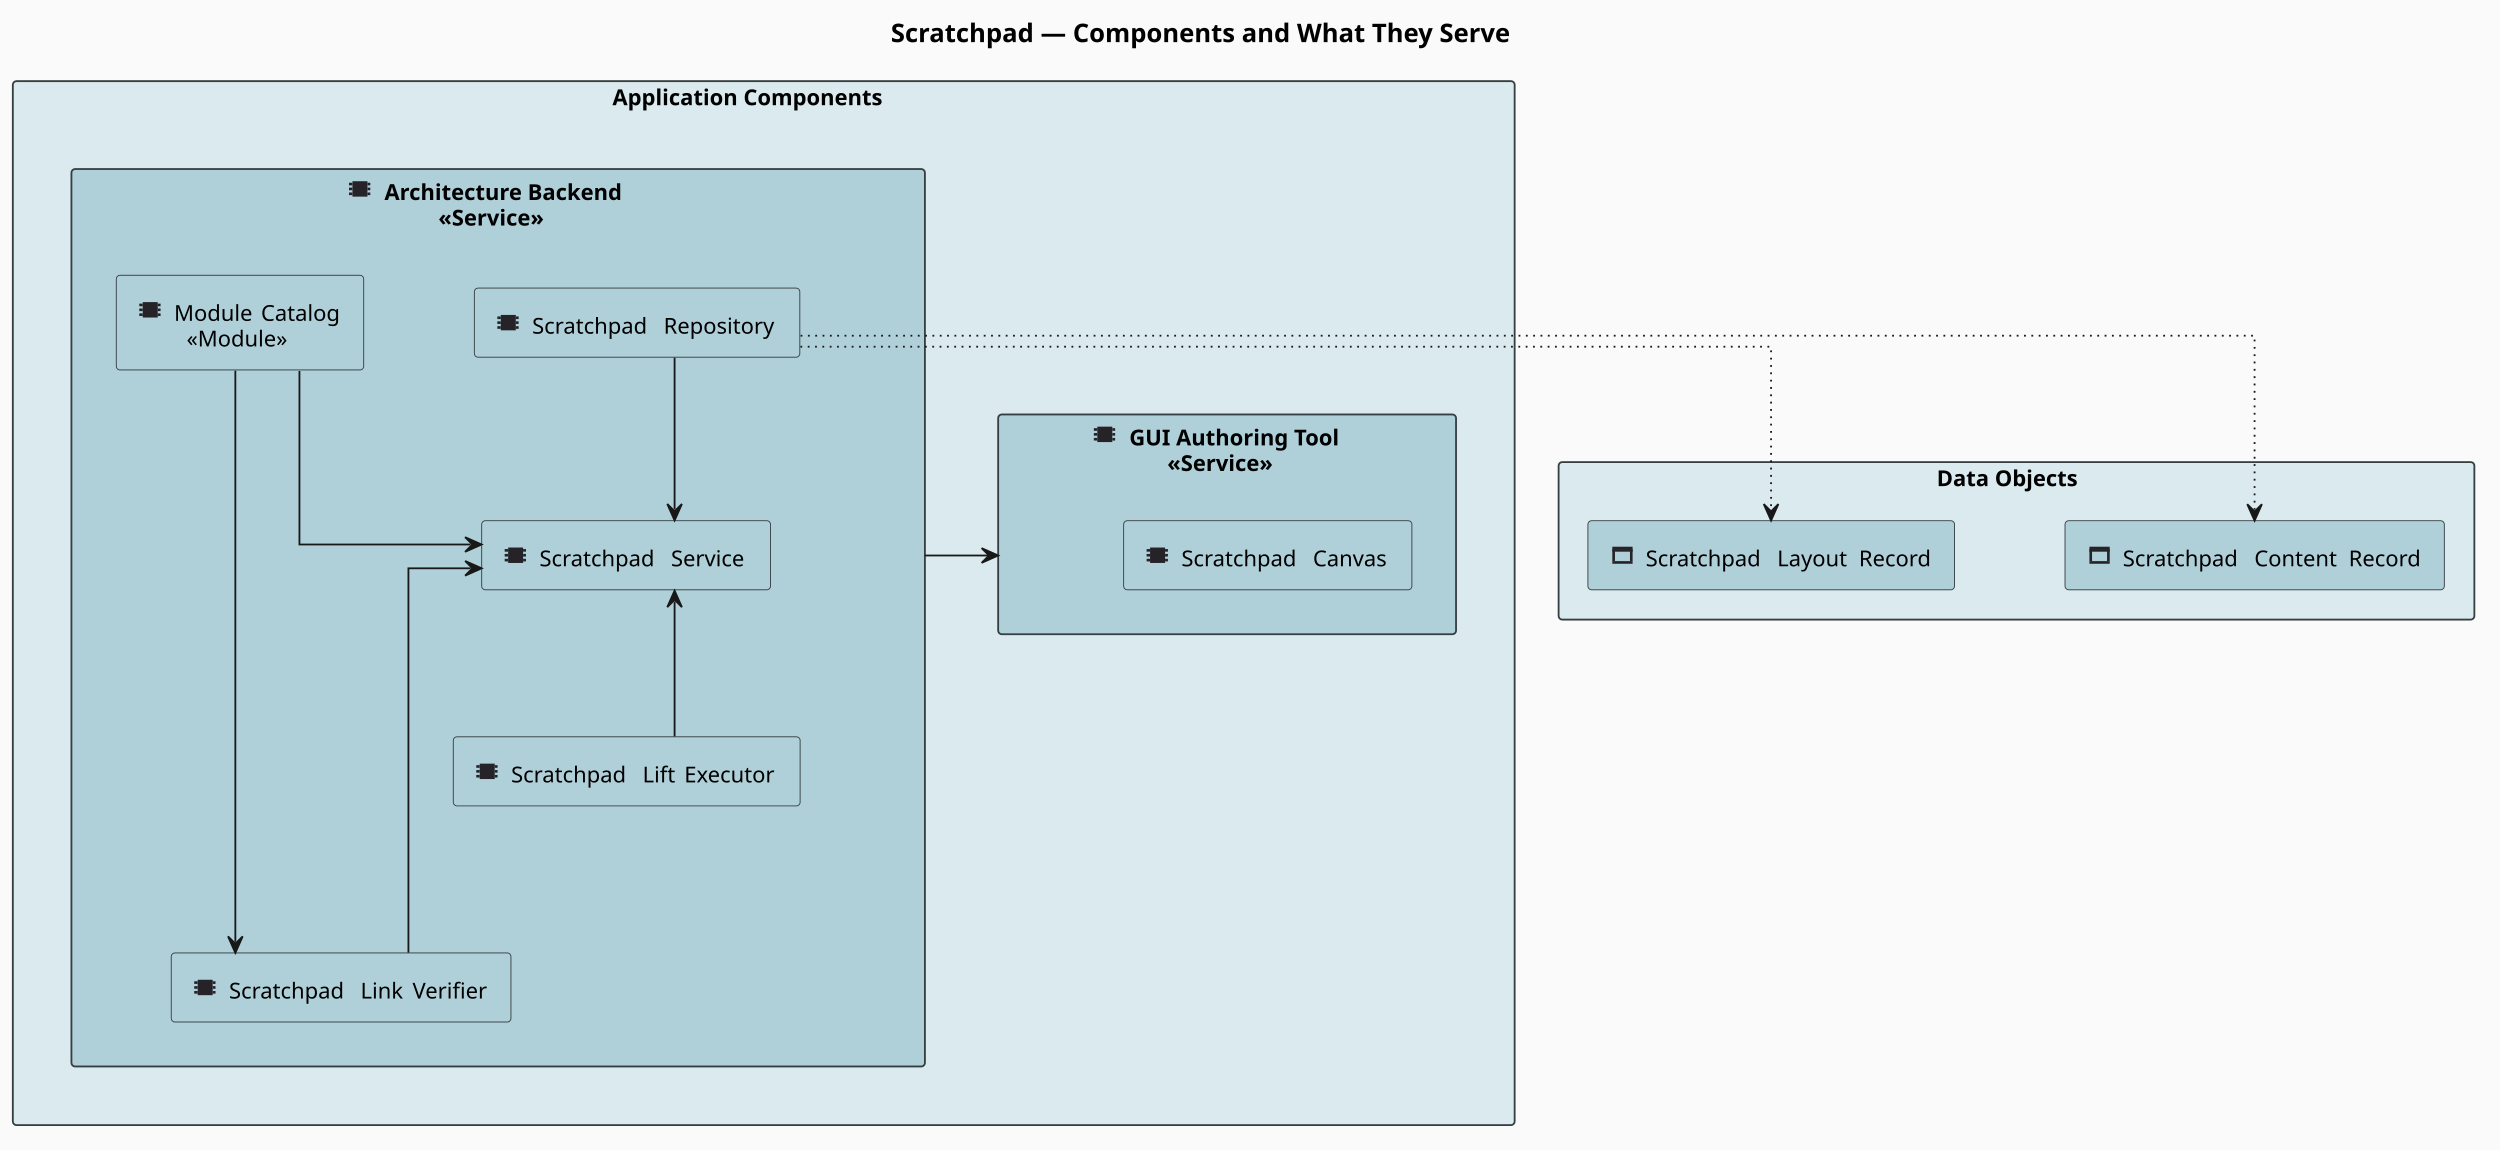
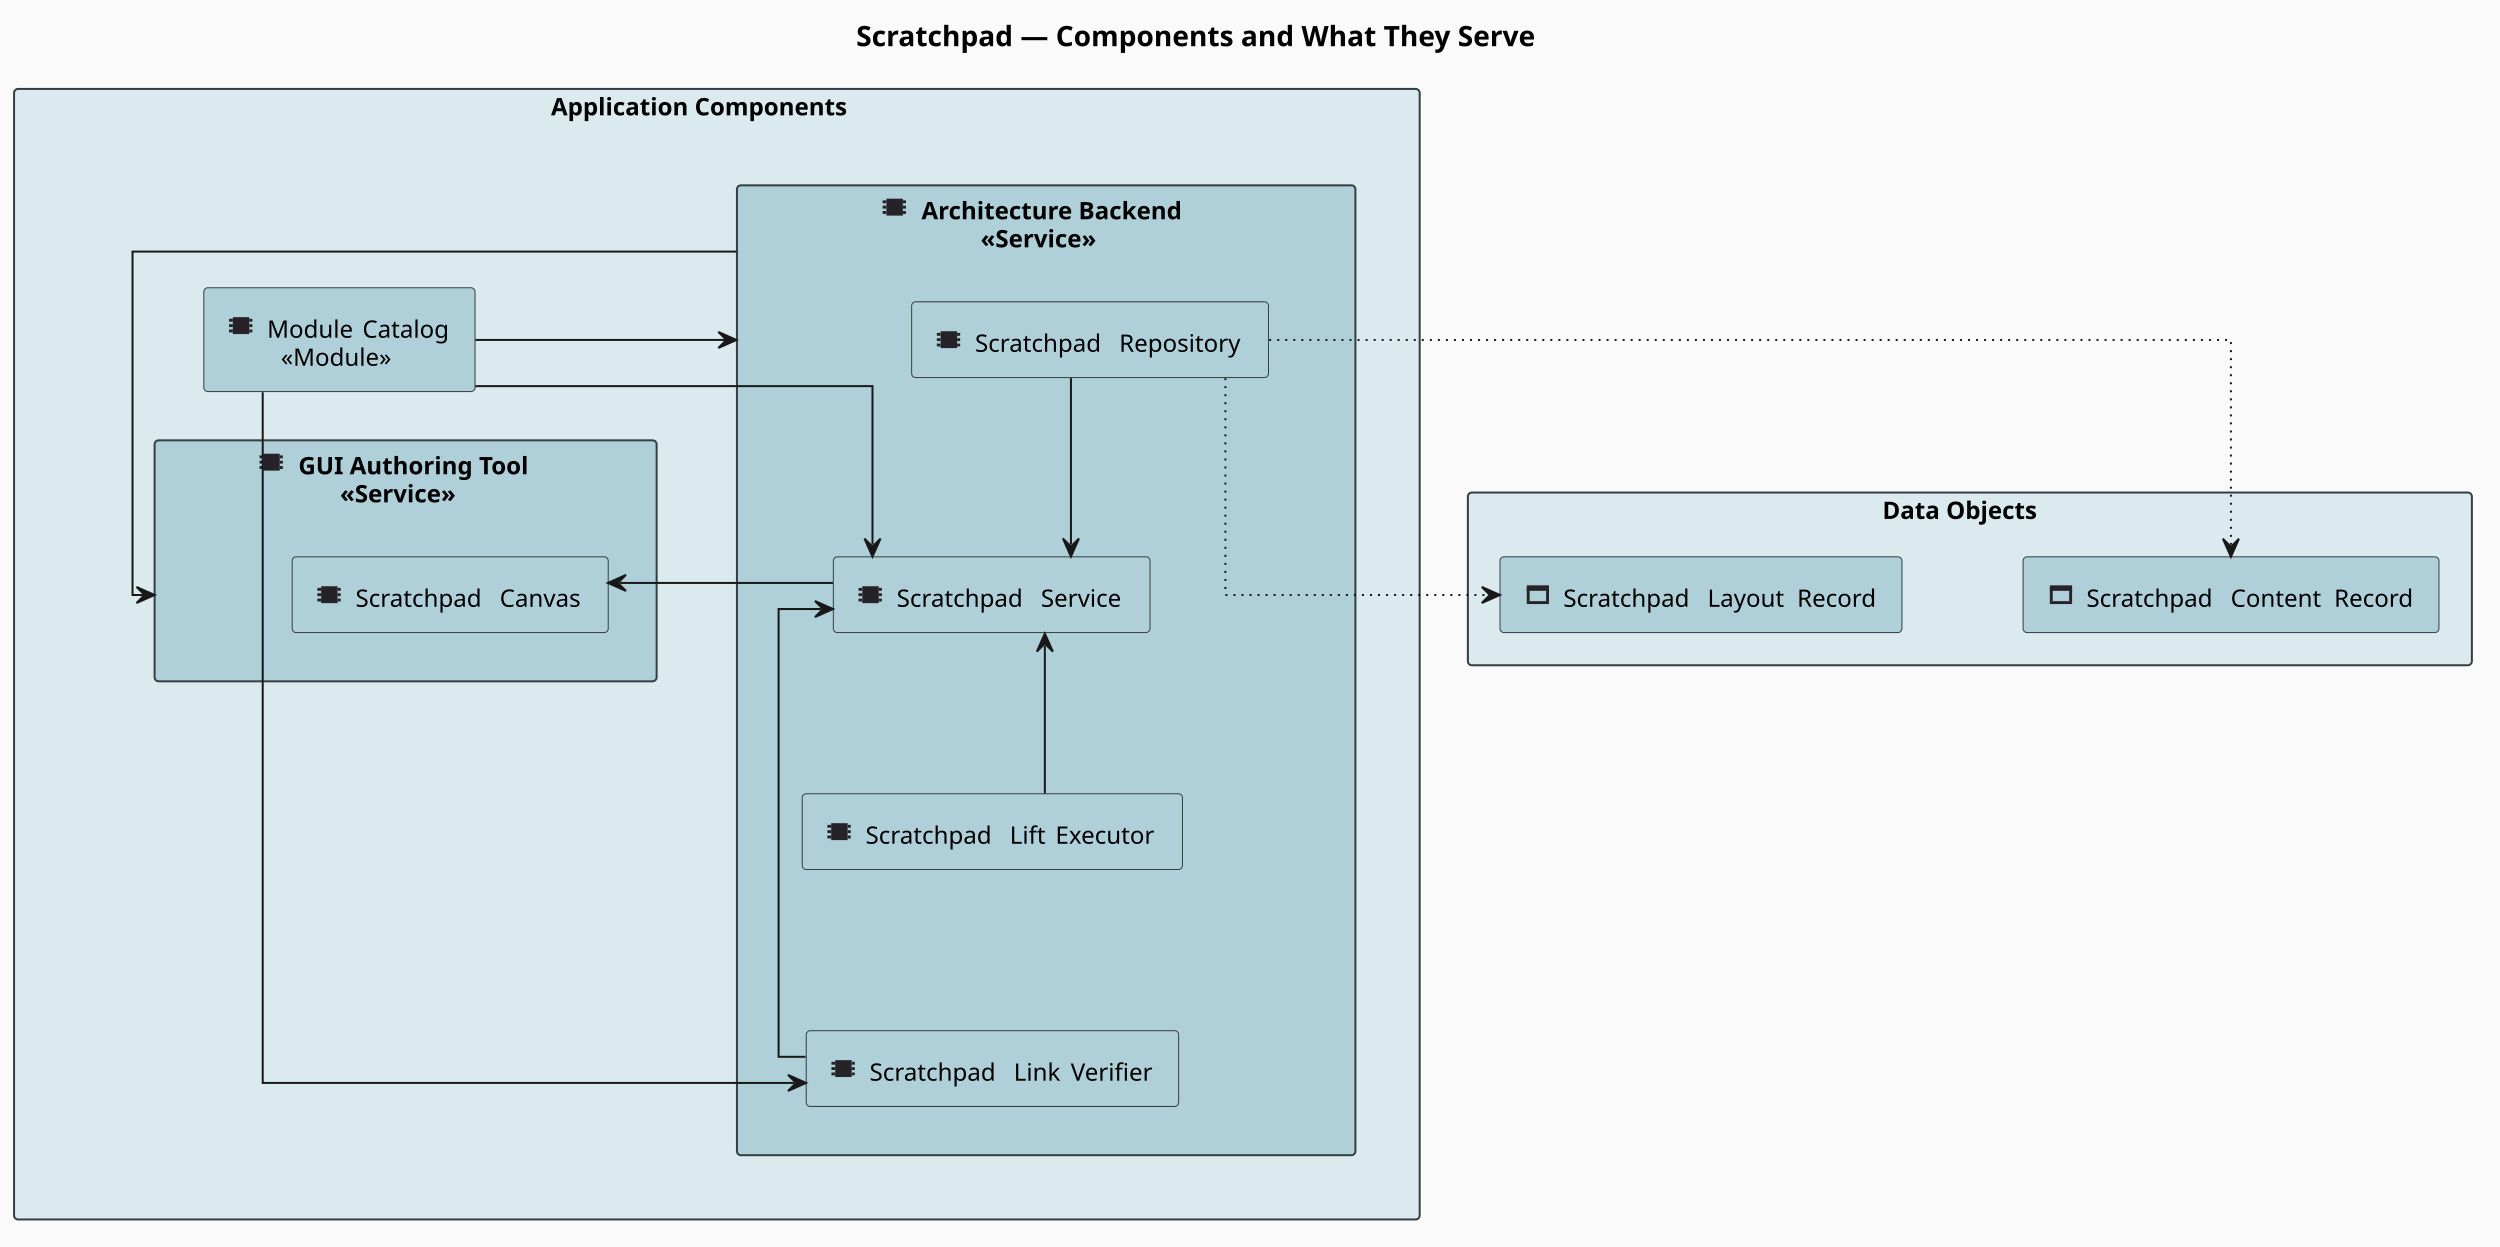
- <svg xmlns="http://www.w3.org/2000/svg" contentStyleType="text/css" data-diagram-type="DESCRIPTION" height="628px" preserveAspectRatio="none" style="width:1365px;height:628px;background:#FAFAFA;" version="1.1" viewBox="0 0 1365 628" width="1365px" zoomAndPan="magnify">
+ <svg xmlns="http://www.w3.org/2000/svg" contentStyleType="text/css" data-diagram-type="DESCRIPTION" height="621px" preserveAspectRatio="none" style="width:1245px;height:621px;background:#FAFAFA;" version="1.1" viewBox="0 0 1245 621" width="1245px" zoomAndPan="magnify">
  <defs />
  <g>
-     <rect fill="#FAFAFA" height="628" style="stroke:none;stroke-width:1;" width="1365" x="0" y="0" />
+     <rect fill="#FAFAFA" height="621" style="stroke:none;stroke-width:1;" width="1245" x="0" y="0" />
    <g class="title" data-source-line="87">
-       <text fill="#000000" font-family="sans-serif" font-size="14" font-weight="700" lengthAdjust="spacing" textLength="385.226" x="486.387" y="22.995">Scratchpad — Components and What They Serve</text>
+       <text fill="#000000" font-family="sans-serif" font-size="14" font-weight="700" lengthAdjust="spacing" textLength="385.226" x="426.387" y="22.995">Scratchpad — Components and What They Serve</text>
    </g>
    <g class="cluster" data-qualified-name="GRPT_1" data-source-line="89" id="ent0002">
-       <rect fill="#DBEAEE" height="570" rx="2" ry="2" style="stroke:#353E41;stroke-width:1;" width="820" x="7" y="44.297" />
-       <text fill="#000000" font-family="sans-serif" font-size="12" font-weight="700" lengthAdjust="spacing" textLength="165.211" x="334.394" y="57.435">Application Components</text>
+       <rect fill="#DBEAEE" height="563" rx="2" ry="2" style="stroke:#353E41;stroke-width:1;" width="700" x="7" y="44.297" />
+       <text fill="#000000" font-family="sans-serif" font-size="12" font-weight="700" lengthAdjust="spacing" textLength="165.211" x="274.394" y="57.435">Application Components</text>
    </g>
    <g class="cluster" data-qualified-name="GRPT_1.APP_OYEmP1" data-source-line="90" id="ent0003">
-       <rect fill="#B0D0D9" height="490" rx="2" ry="2" style="stroke:#353E41;stroke-width:1;" width="466" x="39" y="92.297" />
-       <path d="M192.437,98.949 L200.634,98.949 L200.634,107.368 L192.437,107.368" fill="#252327" style="stroke:none;stroke-width:1;" />
-       <path d="M190.554,99.78 L192.437,99.78 L192.437,101.22 L190.554,101.22" fill="#252327" />
-       <path d="M190.554,102.438 L192.437,102.438 L192.437,103.878 L190.554,103.878" fill="#252327" />
-       <path d="M190.554,105.097 L192.437,105.097 L192.437,106.537 L190.554,106.537" fill="#252327" />
-       <path d="M200.634,99.78 L202.185,99.78 L202.185,101.22 L200.634,101.22" fill="#252327" />
-       <path d="M200.634,102.438 L202.185,102.438 L202.185,103.878 L200.634,103.878" fill="#252327" />
-       <path d="M200.634,105.097 L202.185,105.097 L202.185,106.537 L200.634,106.537" fill="#252327" />
-       <text fill="#000000" font-family="sans-serif" font-size="12" font-weight="700" lengthAdjust="spacing" textLength="146.086" x="209.907" y="109.19">Architecture Backend</text>
-       <text fill="#000000" font-family="sans-serif" font-size="12" font-weight="700" lengthAdjust="spacing" textLength="65.391" x="239.305" y="123.159">«Service»</text>
+       <rect fill="#B0D0D9" height="483" rx="2" ry="2" style="stroke:#353E41;stroke-width:1;" width="308" x="367" y="92.297" />
+       <path d="M441.437,98.949 L449.634,98.949 L449.634,107.368 L441.437,107.368" fill="#252327" style="stroke:none;stroke-width:1;" />
+       <path d="M439.554,99.78 L441.437,99.78 L441.437,101.22 L439.554,101.22" fill="#252327" />
+       <path d="M439.554,102.438 L441.437,102.438 L441.437,103.878 L439.554,103.878" fill="#252327" />
+       <path d="M439.554,105.097 L441.437,105.097 L441.437,106.537 L439.554,106.537" fill="#252327" />
+       <path d="M449.634,99.78 L451.185,99.78 L451.185,101.22 L449.634,101.22" fill="#252327" />
+       <path d="M449.634,102.438 L451.185,102.438 L451.185,103.878 L449.634,103.878" fill="#252327" />
+       <path d="M449.634,105.097 L451.185,105.097 L451.185,106.537 L449.634,106.537" fill="#252327" />
+       <text fill="#000000" font-family="sans-serif" font-size="12" font-weight="700" lengthAdjust="spacing" textLength="146.086" x="458.907" y="109.19">Architecture Backend</text>
+       <text fill="#000000" font-family="sans-serif" font-size="12" font-weight="700" lengthAdjust="spacing" textLength="65.391" x="488.305" y="123.159">«Service»</text>
    </g>
-     <g class="cluster" data-qualified-name="GRPT_1.APP_lmO0mp" data-source-line="101" id="ent0013">
-       <rect fill="#B0D0D9" height="120" rx="2" ry="2" style="stroke:#353E41;stroke-width:1;" width="250" x="545" y="226.297" />
-       <path d="M599.121,232.949 L607.318,232.949 L607.318,241.368 L599.121,241.368" fill="#252327" style="stroke:none;stroke-width:1;" />
-       <path d="M597.238,233.78 L599.121,233.78 L599.121,235.22 L597.238,235.22" fill="#252327" />
-       <path d="M597.238,236.438 L599.121,236.438 L599.121,237.878 L597.238,237.878" fill="#252327" />
-       <path d="M597.238,239.097 L599.121,239.097 L599.121,240.537 L597.238,240.537" fill="#252327" />
-       <path d="M607.318,233.78 L608.869,233.78 L608.869,235.22 L607.318,235.22" fill="#252327" />
-       <path d="M607.318,236.438 L608.869,236.438 L608.869,237.878 L607.318,237.878" fill="#252327" />
-       <path d="M607.318,239.097 L608.869,239.097 L608.869,240.537 L607.318,240.537" fill="#252327" />
-       <text fill="#000000" font-family="sans-serif" font-size="12" font-weight="700" lengthAdjust="spacing" textLength="128.719" x="616.591" y="243.19">GUI Authoring Tool</text>
-       <text fill="#000000" font-family="sans-serif" font-size="12" font-weight="700" lengthAdjust="spacing" textLength="65.391" x="637.305" y="257.159">«Service»</text>
+     <g class="cluster" data-qualified-name="GRPT_1.APP_lmO0mp" data-source-line="99" id="ent0011">
+       <rect fill="#B0D0D9" height="120" rx="2" ry="2" style="stroke:#353E41;stroke-width:1;" width="250" x="77" y="219.297" />
+       <path d="M131.121,225.949 L139.318,225.949 L139.318,234.368 L131.121,234.368" fill="#252327" style="stroke:none;stroke-width:1;" />
+       <path d="M129.238,226.78 L131.121,226.78 L131.121,228.22 L129.238,228.22" fill="#252327" />
+       <path d="M129.238,229.438 L131.121,229.438 L131.121,230.878 L129.238,230.878" fill="#252327" />
+       <path d="M129.238,232.097 L131.121,232.097 L131.121,233.537 L129.238,233.537" fill="#252327" />
+       <path d="M139.318,226.78 L140.869,226.78 L140.869,228.22 L139.318,228.22" fill="#252327" />
+       <path d="M139.318,229.438 L140.869,229.438 L140.869,230.878 L139.318,230.878" fill="#252327" />
+       <path d="M139.318,232.097 L140.869,232.097 L140.869,233.537 L139.318,233.537" fill="#252327" />
+       <text fill="#000000" font-family="sans-serif" font-size="12" font-weight="700" lengthAdjust="spacing" textLength="128.719" x="148.591" y="236.19">GUI Authoring Tool</text>
+       <text fill="#000000" font-family="sans-serif" font-size="12" font-weight="700" lengthAdjust="spacing" textLength="65.391" x="169.305" y="250.159">«Service»</text>
    </g>
    <g class="cluster" data-qualified-name="GRPT_2" data-source-line="107" id="ent0016">
-       <rect fill="#DBEAEE" height="86" rx="2" ry="2" style="stroke:#353E41;stroke-width:1;" width="500" x="851" y="252.297" />
-       <text fill="#000000" font-family="sans-serif" font-size="12" font-weight="700" lengthAdjust="spacing" textLength="87.106" x="1057.447" y="265.435">Data Objects</text>
+       <rect fill="#DBEAEE" height="86" rx="2" ry="2" style="stroke:#353E41;stroke-width:1;" width="500" x="731" y="245.297" />
+       <text fill="#000000" font-family="sans-serif" font-size="12" font-weight="700" lengthAdjust="spacing" textLength="87.106" x="937.447" y="258.435">Data Objects</text>
+     </g>
+     <g class="entity" data-qualified-name="GRPT_1.APP_yNhgdh" data-source-line="102" id="ent0013">
+       <rect fill="#B0D0D9" height="51.692" rx="2" ry="2" style="stroke:#353E41;stroke-width:0.5;" width="135.071" x="101.5" y="143.297" />
+       <path d="M115.931,157.949 L124.128,157.949 L124.128,166.368 L115.931,166.368" fill="#252327" style="stroke:none;stroke-width:0.5;" />
+       <path d="M114.048,158.78 L115.931,158.78 L115.931,160.22 L114.048,160.22" fill="#252327" />
+       <path d="M114.048,161.438 L115.931,161.438 L115.931,162.878 L114.048,162.878" fill="#252327" />
+       <path d="M114.048,164.097 L115.931,164.097 L115.931,165.537 L114.048,165.537" fill="#252327" />
+       <path d="M124.128,158.78 L125.678,158.78 L125.678,160.22 L124.128,160.22" fill="#252327" />
+       <path d="M124.128,161.438 L125.678,161.438 L125.678,162.878 L124.128,162.878" fill="#252327" />
+       <path d="M124.128,164.097 L125.678,164.097 L125.678,165.537 L124.128,165.537" fill="#252327" />
+       <text fill="#000000" font-family="sans-serif" font-size="12" lengthAdjust="spacing" textLength="3.814" x="129.223" y="168.19"> </text>
+       <text fill="#000000" font-family="sans-serif" font-size="12" lengthAdjust="spacing" textLength="43.635" x="133.037" y="168.19">Module</text>
+       <text fill="#000000" font-family="sans-serif" font-size="12" lengthAdjust="spacing" textLength="3.814" x="176.672" y="168.19"> </text>
+       <text fill="#000000" font-family="sans-serif" font-size="12" lengthAdjust="spacing" textLength="46.084" x="180.487" y="168.19">Catalog</text>
+       <text fill="#000000" font-family="sans-serif" font-size="12" lengthAdjust="spacing" textLength="58.318" x="139.876" y="182.159">«Module»</text>
    </g>
    <g class="entity" data-qualified-name="GRPT_1.APP_OYEmP1.APP_7RbfkON" data-source-line="91" id="ent0004">
-       <rect fill="#B0D0D9" height="37.723" rx="2" ry="2" style="stroke:#353E41;stroke-width:0.5;" width="177.698" x="259" y="157.297" />
-       <path d="M273.431,171.949 L281.628,171.949 L281.628,180.368 L273.431,180.368" fill="#252327" style="stroke:none;stroke-width:0.5;" />
-       <path d="M271.548,172.78 L273.431,172.78 L273.431,174.22 L271.548,174.22" fill="#252327" />
-       <path d="M271.548,175.438 L273.431,175.438 L273.431,176.878 L271.548,176.878" fill="#252327" />
-       <path d="M271.548,178.097 L273.431,178.097 L273.431,179.537 L271.548,179.537" fill="#252327" />
-       <path d="M281.628,172.78 L283.178,172.78 L283.178,174.22 L281.628,174.22" fill="#252327" />
-       <path d="M281.628,175.438 L283.178,175.438 L283.178,176.878 L281.628,176.878" fill="#252327" />
-       <path d="M281.628,178.097 L283.178,178.097 L283.178,179.537 L281.628,179.537" fill="#252327" />
-       <text fill="#000000" font-family="sans-serif" font-size="12" lengthAdjust="spacing" textLength="3.814" x="286.723" y="182.19"> </text>
-       <text fill="#000000" font-family="sans-serif" font-size="12" lengthAdjust="spacing" textLength="67.998" x="290.538" y="182.19">Scratchpad</text>
-       <text fill="#000000" font-family="sans-serif" font-size="12" lengthAdjust="spacing" textLength="3.814" x="358.536" y="182.19"> </text>
-       <text fill="#000000" font-family="sans-serif" font-size="12" lengthAdjust="spacing" textLength="64.348" x="362.35" y="182.19">Repository</text>
+       <rect fill="#B0D0D9" height="37.723" rx="2" ry="2" style="stroke:#353E41;stroke-width:0.5;" width="177.698" x="454" y="150.297" />
+       <path d="M468.431,164.949 L476.628,164.949 L476.628,173.368 L468.431,173.368" fill="#252327" style="stroke:none;stroke-width:0.5;" />
+       <path d="M466.548,165.78 L468.431,165.78 L468.431,167.22 L466.548,167.22" fill="#252327" />
+       <path d="M466.548,168.438 L468.431,168.438 L468.431,169.878 L466.548,169.878" fill="#252327" />
+       <path d="M466.548,171.097 L468.431,171.097 L468.431,172.537 L466.548,172.537" fill="#252327" />
+       <path d="M476.628,165.78 L478.178,165.78 L478.178,167.22 L476.628,167.22" fill="#252327" />
+       <path d="M476.628,168.438 L478.178,168.438 L478.178,169.878 L476.628,169.878" fill="#252327" />
+       <path d="M476.628,171.097 L478.178,171.097 L478.178,172.537 L476.628,172.537" fill="#252327" />
+       <text fill="#000000" font-family="sans-serif" font-size="12" lengthAdjust="spacing" textLength="3.814" x="481.723" y="175.19"> </text>
+       <text fill="#000000" font-family="sans-serif" font-size="12" lengthAdjust="spacing" textLength="67.998" x="485.538" y="175.19">Scratchpad</text>
+       <text fill="#000000" font-family="sans-serif" font-size="12" lengthAdjust="spacing" textLength="3.814" x="553.536" y="175.19"> </text>
+       <text fill="#000000" font-family="sans-serif" font-size="12" lengthAdjust="spacing" textLength="64.348" x="557.35" y="175.19">Repository</text>
    </g>
    <g class="entity" data-qualified-name="GRPT_1.APP_OYEmP1.APP_SpexYvB" data-source-line="92" id="ent0005">
-       <rect fill="#B0D0D9" height="37.723" rx="2" ry="2" style="stroke:#353E41;stroke-width:0.5;" width="157.7" x="263" y="284.297" />
-       <path d="M277.431,298.949 L285.628,298.949 L285.628,307.368 L277.431,307.368" fill="#252327" style="stroke:none;stroke-width:0.5;" />
-       <path d="M275.548,299.78 L277.431,299.78 L277.431,301.22 L275.548,301.22" fill="#252327" />
-       <path d="M275.548,302.438 L277.431,302.438 L277.431,303.878 L275.548,303.878" fill="#252327" />
-       <path d="M275.548,305.097 L277.431,305.097 L277.431,306.537 L275.548,306.537" fill="#252327" />
-       <path d="M285.628,299.78 L287.178,299.78 L287.178,301.22 L285.628,301.22" fill="#252327" />
-       <path d="M285.628,302.438 L287.178,302.438 L287.178,303.878 L285.628,303.878" fill="#252327" />
-       <path d="M285.628,305.097 L287.178,305.097 L287.178,306.537 L285.628,306.537" fill="#252327" />
-       <text fill="#000000" font-family="sans-serif" font-size="12" lengthAdjust="spacing" textLength="3.814" x="290.723" y="309.19"> </text>
-       <text fill="#000000" font-family="sans-serif" font-size="12" lengthAdjust="spacing" textLength="67.998" x="294.538" y="309.19">Scratchpad</text>
-       <text fill="#000000" font-family="sans-serif" font-size="12" lengthAdjust="spacing" textLength="3.814" x="362.536" y="309.19"> </text>
-       <text fill="#000000" font-family="sans-serif" font-size="12" lengthAdjust="spacing" textLength="44.35" x="366.35" y="309.19">Service</text>
+       <rect fill="#B0D0D9" height="37.723" rx="2" ry="2" style="stroke:#353E41;stroke-width:0.5;" width="157.7" x="415" y="277.297" />
+       <path d="M429.431,291.949 L437.628,291.949 L437.628,300.368 L429.431,300.368" fill="#252327" style="stroke:none;stroke-width:0.5;" />
+       <path d="M427.548,292.78 L429.431,292.78 L429.431,294.22 L427.548,294.22" fill="#252327" />
+       <path d="M427.548,295.438 L429.431,295.438 L429.431,296.878 L427.548,296.878" fill="#252327" />
+       <path d="M427.548,298.097 L429.431,298.097 L429.431,299.537 L427.548,299.537" fill="#252327" />
+       <path d="M437.628,292.78 L439.178,292.78 L439.178,294.22 L437.628,294.22" fill="#252327" />
+       <path d="M437.628,295.438 L439.178,295.438 L439.178,296.878 L437.628,296.878" fill="#252327" />
+       <path d="M437.628,298.097 L439.178,298.097 L439.178,299.537 L437.628,299.537" fill="#252327" />
+       <text fill="#000000" font-family="sans-serif" font-size="12" lengthAdjust="spacing" textLength="3.814" x="442.723" y="302.19"> </text>
+       <text fill="#000000" font-family="sans-serif" font-size="12" lengthAdjust="spacing" textLength="67.998" x="446.538" y="302.19">Scratchpad</text>
+       <text fill="#000000" font-family="sans-serif" font-size="12" lengthAdjust="spacing" textLength="3.814" x="514.536" y="302.19"> </text>
+       <text fill="#000000" font-family="sans-serif" font-size="12" lengthAdjust="spacing" textLength="44.35" x="518.35" y="302.19">Service</text>
    </g>
    <g class="entity" data-qualified-name="GRPT_1.APP_OYEmP1.APP__WMG8gv" data-source-line="93" id="ent0006">
-       <rect fill="#B0D0D9" height="37.723" rx="2" ry="2" style="stroke:#353E41;stroke-width:0.5;" width="189.364" x="247.5" y="402.297" />
-       <path d="M261.931,416.949 L270.128,416.949 L270.128,425.368 L261.931,425.368" fill="#252327" style="stroke:none;stroke-width:0.5;" />
-       <path d="M260.048,417.78 L261.931,417.78 L261.931,419.22 L260.048,419.22" fill="#252327" />
-       <path d="M260.048,420.438 L261.931,420.438 L261.931,421.878 L260.048,421.878" fill="#252327" />
-       <path d="M260.048,423.097 L261.931,423.097 L261.931,424.537 L260.048,424.537" fill="#252327" />
-       <path d="M270.128,417.78 L271.678,417.78 L271.678,419.22 L270.128,419.22" fill="#252327" />
-       <path d="M270.128,420.438 L271.678,420.438 L271.678,421.878 L270.128,421.878" fill="#252327" />
-       <path d="M270.128,423.097 L271.678,423.097 L271.678,424.537 L270.128,424.537" fill="#252327" />
-       <text fill="#000000" font-family="sans-serif" font-size="12" lengthAdjust="spacing" textLength="3.814" x="275.223" y="427.19"> </text>
-       <text fill="#000000" font-family="sans-serif" font-size="12" lengthAdjust="spacing" textLength="67.998" x="279.038" y="427.19">Scratchpad</text>
-       <text fill="#000000" font-family="sans-serif" font-size="12" lengthAdjust="spacing" textLength="3.814" x="347.036" y="427.19"> </text>
-       <text fill="#000000" font-family="sans-serif" font-size="12" lengthAdjust="spacing" textLength="18.949" x="350.85" y="427.19">Lift</text>
-       <text fill="#000000" font-family="sans-serif" font-size="12" lengthAdjust="spacing" textLength="3.814" x="369.799" y="427.19"> </text>
-       <text fill="#000000" font-family="sans-serif" font-size="12" lengthAdjust="spacing" textLength="53.25" x="373.614" y="427.19">Executor</text>
+       <rect fill="#B0D0D9" height="37.723" rx="2" ry="2" style="stroke:#353E41;stroke-width:0.5;" width="189.364" x="399.5" y="395.297" />
+       <path d="M413.931,409.949 L422.128,409.949 L422.128,418.368 L413.931,418.368" fill="#252327" style="stroke:none;stroke-width:0.5;" />
+       <path d="M412.048,410.78 L413.931,410.78 L413.931,412.22 L412.048,412.22" fill="#252327" />
+       <path d="M412.048,413.438 L413.931,413.438 L413.931,414.878 L412.048,414.878" fill="#252327" />
+       <path d="M412.048,416.097 L413.931,416.097 L413.931,417.537 L412.048,417.537" fill="#252327" />
+       <path d="M422.128,410.78 L423.678,410.78 L423.678,412.22 L422.128,412.22" fill="#252327" />
+       <path d="M422.128,413.438 L423.678,413.438 L423.678,414.878 L422.128,414.878" fill="#252327" />
+       <path d="M422.128,416.097 L423.678,416.097 L423.678,417.537 L422.128,417.537" fill="#252327" />
+       <text fill="#000000" font-family="sans-serif" font-size="12" lengthAdjust="spacing" textLength="3.814" x="427.223" y="420.19"> </text>
+       <text fill="#000000" font-family="sans-serif" font-size="12" lengthAdjust="spacing" textLength="67.998" x="431.038" y="420.19">Scratchpad</text>
+       <text fill="#000000" font-family="sans-serif" font-size="12" lengthAdjust="spacing" textLength="3.814" x="499.036" y="420.19"> </text>
+       <text fill="#000000" font-family="sans-serif" font-size="12" lengthAdjust="spacing" textLength="18.949" x="502.85" y="420.19">Lift</text>
+       <text fill="#000000" font-family="sans-serif" font-size="12" lengthAdjust="spacing" textLength="3.814" x="521.799" y="420.19"> </text>
+       <text fill="#000000" font-family="sans-serif" font-size="12" lengthAdjust="spacing" textLength="53.25" x="525.614" y="420.19">Executor</text>
    </g>
    <g class="entity" data-qualified-name="GRPT_1.APP_OYEmP1.APP_q6wT1kq" data-source-line="94" id="ent0007">
-       <rect fill="#B0D0D9" height="37.723" rx="2" ry="2" style="stroke:#353E41;stroke-width:0.5;" width="185.473" x="93.5" y="520.297" />
-       <path d="M107.931,534.949 L116.128,534.949 L116.128,543.368 L107.931,543.368" fill="#252327" style="stroke:none;stroke-width:0.5;" />
-       <path d="M106.048,535.78 L107.931,535.78 L107.931,537.22 L106.048,537.22" fill="#252327" />
-       <path d="M106.048,538.438 L107.931,538.438 L107.931,539.878 L106.048,539.878" fill="#252327" />
-       <path d="M106.048,541.097 L107.931,541.097 L107.931,542.537 L106.048,542.537" fill="#252327" />
-       <path d="M116.128,535.78 L117.678,535.78 L117.678,537.22 L116.128,537.22" fill="#252327" />
-       <path d="M116.128,538.438 L117.678,538.438 L117.678,539.878 L116.128,539.878" fill="#252327" />
-       <path d="M116.128,541.097 L117.678,541.097 L117.678,542.537 L116.128,542.537" fill="#252327" />
-       <text fill="#000000" font-family="sans-serif" font-size="12" lengthAdjust="spacing" textLength="3.814" x="121.223" y="545.19"> </text>
-       <text fill="#000000" font-family="sans-serif" font-size="12" lengthAdjust="spacing" textLength="67.998" x="125.037" y="545.19">Scratchpad</text>
-       <text fill="#000000" font-family="sans-serif" font-size="12" lengthAdjust="spacing" textLength="3.814" x="193.036" y="545.19"> </text>
-       <text fill="#000000" font-family="sans-serif" font-size="12" lengthAdjust="spacing" textLength="24.574" x="196.85" y="545.19">Link</text>
-       <text fill="#000000" font-family="sans-serif" font-size="12" lengthAdjust="spacing" textLength="3.814" x="221.424" y="545.19"> </text>
-       <text fill="#000000" font-family="sans-serif" font-size="12" lengthAdjust="spacing" textLength="43.734" x="225.239" y="545.19">Verifier</text>
+       <rect fill="#B0D0D9" height="37.723" rx="2" ry="2" style="stroke:#353E41;stroke-width:0.5;" width="185.473" x="401.5" y="513.297" />
+       <path d="M415.931,527.949 L424.128,527.949 L424.128,536.368 L415.931,536.368" fill="#252327" style="stroke:none;stroke-width:0.5;" />
+       <path d="M414.048,528.78 L415.931,528.78 L415.931,530.22 L414.048,530.22" fill="#252327" />
+       <path d="M414.048,531.438 L415.931,531.438 L415.931,532.878 L414.048,532.878" fill="#252327" />
+       <path d="M414.048,534.097 L415.931,534.097 L415.931,535.537 L414.048,535.537" fill="#252327" />
+       <path d="M424.128,528.78 L425.678,528.78 L425.678,530.22 L424.128,530.22" fill="#252327" />
+       <path d="M424.128,531.438 L425.678,531.438 L425.678,532.878 L424.128,532.878" fill="#252327" />
+       <path d="M424.128,534.097 L425.678,534.097 L425.678,535.537 L424.128,535.537" fill="#252327" />
+       <text fill="#000000" font-family="sans-serif" font-size="12" lengthAdjust="spacing" textLength="3.814" x="429.223" y="538.19"> </text>
+       <text fill="#000000" font-family="sans-serif" font-size="12" lengthAdjust="spacing" textLength="67.998" x="433.038" y="538.19">Scratchpad</text>
+       <text fill="#000000" font-family="sans-serif" font-size="12" lengthAdjust="spacing" textLength="3.814" x="501.036" y="538.19"> </text>
+       <text fill="#000000" font-family="sans-serif" font-size="12" lengthAdjust="spacing" textLength="24.574" x="504.85" y="538.19">Link</text>
+       <text fill="#000000" font-family="sans-serif" font-size="12" lengthAdjust="spacing" textLength="3.814" x="529.424" y="538.19"> </text>
+       <text fill="#000000" font-family="sans-serif" font-size="12" lengthAdjust="spacing" textLength="43.734" x="533.239" y="538.19">Verifier</text>
    </g>
-     <g class="entity" data-qualified-name="GRPT_1.APP_OYEmP1.APP_yNhgdh" data-source-line="95" id="ent0008">
-       <rect fill="#B0D0D9" height="51.692" rx="2" ry="2" style="stroke:#353E41;stroke-width:0.5;" width="135.071" x="63.5" y="150.297" />
-       <path d="M77.931,164.949 L86.128,164.949 L86.128,173.368 L77.931,173.368" fill="#252327" style="stroke:none;stroke-width:0.5;" />
-       <path d="M76.048,165.78 L77.931,165.78 L77.931,167.22 L76.048,167.22" fill="#252327" />
-       <path d="M76.048,168.438 L77.931,168.438 L77.931,169.878 L76.048,169.878" fill="#252327" />
-       <path d="M76.048,171.097 L77.931,171.097 L77.931,172.537 L76.048,172.537" fill="#252327" />
-       <path d="M86.128,165.78 L87.678,165.78 L87.678,167.22 L86.128,167.22" fill="#252327" />
-       <path d="M86.128,168.438 L87.678,168.438 L87.678,169.878 L86.128,169.878" fill="#252327" />
-       <path d="M86.128,171.097 L87.678,171.097 L87.678,172.537 L86.128,172.537" fill="#252327" />
-       <text fill="#000000" font-family="sans-serif" font-size="12" lengthAdjust="spacing" textLength="3.814" x="91.223" y="175.19"> </text>
-       <text fill="#000000" font-family="sans-serif" font-size="12" lengthAdjust="spacing" textLength="43.635" x="95.037" y="175.19">Module</text>
-       <text fill="#000000" font-family="sans-serif" font-size="12" lengthAdjust="spacing" textLength="3.814" x="138.672" y="175.19"> </text>
-       <text fill="#000000" font-family="sans-serif" font-size="12" lengthAdjust="spacing" textLength="46.084" x="142.487" y="175.19">Catalog</text>
-       <text fill="#000000" font-family="sans-serif" font-size="12" lengthAdjust="spacing" textLength="58.318" x="101.876" y="189.159">«Module»</text>
-     </g>
-     <g class="entity" data-qualified-name="GRPT_1.APP_lmO0mp.APP_HgIA072" data-source-line="102" id="ent0014">
-       <rect fill="#B0D0D9" height="37.723" rx="2" ry="2" style="stroke:#353E41;stroke-width:0.5;" width="157.395" x="613.5" y="284.297" />
-       <path d="M627.931,298.949 L636.128,298.949 L636.128,307.368 L627.931,307.368" fill="#252327" style="stroke:none;stroke-width:0.5;" />
-       <path d="M626.048,299.78 L627.931,299.78 L627.931,301.22 L626.048,301.22" fill="#252327" />
-       <path d="M626.048,302.438 L627.931,302.438 L627.931,303.878 L626.048,303.878" fill="#252327" />
-       <path d="M626.048,305.097 L627.931,305.097 L627.931,306.537 L626.048,306.537" fill="#252327" />
-       <path d="M636.128,299.78 L637.678,299.78 L637.678,301.22 L636.128,301.22" fill="#252327" />
-       <path d="M636.128,302.438 L637.678,302.438 L637.678,303.878 L636.128,303.878" fill="#252327" />
-       <path d="M636.128,305.097 L637.678,305.097 L637.678,306.537 L636.128,306.537" fill="#252327" />
-       <text fill="#000000" font-family="sans-serif" font-size="12" lengthAdjust="spacing" textLength="3.814" x="641.223" y="309.19"> </text>
-       <text fill="#000000" font-family="sans-serif" font-size="12" lengthAdjust="spacing" textLength="67.998" x="645.038" y="309.19">Scratchpad</text>
-       <text fill="#000000" font-family="sans-serif" font-size="12" lengthAdjust="spacing" textLength="3.814" x="713.036" y="309.19"> </text>
-       <text fill="#000000" font-family="sans-serif" font-size="12" lengthAdjust="spacing" textLength="44.045" x="716.85" y="309.19">Canvas</text>
+     <g class="entity" data-qualified-name="GRPT_1.APP_lmO0mp.APP_HgIA072" data-source-line="100" id="ent0012">
+       <rect fill="#B0D0D9" height="37.723" rx="2" ry="2" style="stroke:#353E41;stroke-width:0.5;" width="157.395" x="145.5" y="277.297" />
+       <path d="M159.931,291.949 L168.128,291.949 L168.128,300.368 L159.931,300.368" fill="#252327" style="stroke:none;stroke-width:0.5;" />
+       <path d="M158.048,292.78 L159.931,292.78 L159.931,294.22 L158.048,294.22" fill="#252327" />
+       <path d="M158.048,295.438 L159.931,295.438 L159.931,296.878 L158.048,296.878" fill="#252327" />
+       <path d="M158.048,298.097 L159.931,298.097 L159.931,299.537 L158.048,299.537" fill="#252327" />
+       <path d="M168.128,292.78 L169.679,292.78 L169.679,294.22 L168.128,294.22" fill="#252327" />
+       <path d="M168.128,295.438 L169.679,295.438 L169.679,296.878 L168.128,296.878" fill="#252327" />
+       <path d="M168.128,298.097 L169.679,298.097 L169.679,299.537 L168.128,299.537" fill="#252327" />
+       <text fill="#000000" font-family="sans-serif" font-size="12" lengthAdjust="spacing" textLength="3.814" x="173.223" y="302.19"> </text>
+       <text fill="#000000" font-family="sans-serif" font-size="12" lengthAdjust="spacing" textLength="67.998" x="177.037" y="302.19">Scratchpad</text>
+       <text fill="#000000" font-family="sans-serif" font-size="12" lengthAdjust="spacing" textLength="3.814" x="245.036" y="302.19"> </text>
+       <text fill="#000000" font-family="sans-serif" font-size="12" lengthAdjust="spacing" textLength="44.045" x="248.85" y="302.19">Canvas</text>
    </g>
    <g class="entity" data-qualified-name="GRPT_2.DOB_cUsQOox" data-source-line="108" id="ent0017">
-       <rect fill="#B0D0D9" height="37.723" rx="2" ry="2" style="stroke:#353E41;stroke-width:0.5;" width="200.168" x="867" y="284.297" />
-       <path d="M880.323,298.506 L891.4,298.506 L891.4,299.946 L880.323,299.946" fill="#252327" />
-       <path d="M880.323,306.371 L891.4,306.371 L891.4,307.811 L880.323,307.811" fill="#252327" />
-       <path d="M880.323,299.946 L880.323,306.371 L881.763,306.371 L881.763,299.946" fill="#252327" />
-       <path d="M889.96,299.946 L889.96,306.371 L891.4,306.371 L891.4,299.946" fill="#252327" />
-       <path d="M880.323,299.78 L891.4,299.78 L891.4,301.22 L880.323,301.22" fill="#252327" />
-       <text fill="#000000" font-family="sans-serif" font-size="12" lengthAdjust="spacing" textLength="3.814" x="894.723" y="309.19"> </text>
-       <text fill="#000000" font-family="sans-serif" font-size="12" lengthAdjust="spacing" textLength="67.998" x="898.538" y="309.19">Scratchpad</text>
-       <text fill="#000000" font-family="sans-serif" font-size="12" lengthAdjust="spacing" textLength="3.814" x="966.536" y="309.19"> </text>
-       <text fill="#000000" font-family="sans-serif" font-size="12" lengthAdjust="spacing" textLength="40.793" x="970.35" y="309.19">Layout</text>
-       <text fill="#000000" font-family="sans-serif" font-size="12" lengthAdjust="spacing" textLength="3.814" x="1011.143" y="309.19"> </text>
-       <text fill="#000000" font-family="sans-serif" font-size="12" lengthAdjust="spacing" textLength="42.211" x="1014.957" y="309.19">Record</text>
+       <rect fill="#B0D0D9" height="37.723" rx="2" ry="2" style="stroke:#353E41;stroke-width:0.5;" width="200.168" x="747" y="277.297" />
+       <path d="M760.323,291.506 L771.4,291.506 L771.4,292.946 L760.323,292.946" fill="#252327" />
+       <path d="M760.323,299.371 L771.4,299.371 L771.4,300.811 L760.323,300.811" fill="#252327" />
+       <path d="M760.323,292.946 L760.323,299.371 L761.763,299.371 L761.763,292.946" fill="#252327" />
+       <path d="M769.96,292.946 L769.96,299.371 L771.4,299.371 L771.4,292.946" fill="#252327" />
+       <path d="M760.323,292.78 L771.4,292.78 L771.4,294.22 L760.323,294.22" fill="#252327" />
+       <text fill="#000000" font-family="sans-serif" font-size="12" lengthAdjust="spacing" textLength="3.814" x="774.723" y="302.19"> </text>
+       <text fill="#000000" font-family="sans-serif" font-size="12" lengthAdjust="spacing" textLength="67.998" x="778.538" y="302.19">Scratchpad</text>
+       <text fill="#000000" font-family="sans-serif" font-size="12" lengthAdjust="spacing" textLength="3.814" x="846.536" y="302.19"> </text>
+       <text fill="#000000" font-family="sans-serif" font-size="12" lengthAdjust="spacing" textLength="40.793" x="850.35" y="302.19">Layout</text>
+       <text fill="#000000" font-family="sans-serif" font-size="12" lengthAdjust="spacing" textLength="3.814" x="891.143" y="302.19"> </text>
+       <text fill="#000000" font-family="sans-serif" font-size="12" lengthAdjust="spacing" textLength="42.211" x="894.957" y="302.19">Record</text>
    </g>
    <g class="entity" data-qualified-name="GRPT_2.DOB_luoCiQt" data-source-line="109" id="ent0018">
-       <rect fill="#B0D0D9" height="37.723" rx="2" ry="2" style="stroke:#353E41;stroke-width:0.5;" width="207.1" x="1127.5" y="284.297" />
-       <path d="M1140.823,298.506 L1151.9,298.506 L1151.9,299.946 L1140.823,299.946" fill="#252327" />
-       <path d="M1140.823,306.371 L1151.9,306.371 L1151.9,307.811 L1140.823,307.811" fill="#252327" />
-       <path d="M1140.823,299.946 L1140.823,306.371 L1142.263,306.371 L1142.263,299.946" fill="#252327" />
-       <path d="M1150.46,299.946 L1150.46,306.371 L1151.9,306.371 L1151.9,299.946" fill="#252327" />
-       <path d="M1140.823,299.78 L1151.9,299.78 L1151.9,301.22 L1140.823,301.22" fill="#252327" />
-       <text fill="#000000" font-family="sans-serif" font-size="12" lengthAdjust="spacing" textLength="3.814" x="1155.223" y="309.19"> </text>
-       <text fill="#000000" font-family="sans-serif" font-size="12" lengthAdjust="spacing" textLength="67.998" x="1159.037" y="309.19">Scratchpad</text>
-       <text fill="#000000" font-family="sans-serif" font-size="12" lengthAdjust="spacing" textLength="3.814" x="1227.036" y="309.19"> </text>
-       <text fill="#000000" font-family="sans-serif" font-size="12" lengthAdjust="spacing" textLength="47.725" x="1230.85" y="309.19">Content</text>
-       <text fill="#000000" font-family="sans-serif" font-size="12" lengthAdjust="spacing" textLength="3.814" x="1278.575" y="309.19"> </text>
-       <text fill="#000000" font-family="sans-serif" font-size="12" lengthAdjust="spacing" textLength="42.211" x="1282.389" y="309.19">Record</text>
+       <rect fill="#B0D0D9" height="37.723" rx="2" ry="2" style="stroke:#353E41;stroke-width:0.5;" width="207.1" x="1007.5" y="277.297" />
+       <path d="M1020.823,291.506 L1031.9,291.506 L1031.9,292.946 L1020.823,292.946" fill="#252327" />
+       <path d="M1020.823,299.371 L1031.9,299.371 L1031.9,300.811 L1020.823,300.811" fill="#252327" />
+       <path d="M1020.823,292.946 L1020.823,299.371 L1022.263,299.371 L1022.263,292.946" fill="#252327" />
+       <path d="M1030.46,292.946 L1030.46,299.371 L1031.9,299.371 L1031.9,292.946" fill="#252327" />
+       <path d="M1020.823,292.78 L1031.9,292.78 L1031.9,294.22 L1020.823,294.22" fill="#252327" />
+       <text fill="#000000" font-family="sans-serif" font-size="12" lengthAdjust="spacing" textLength="3.814" x="1035.223" y="302.19"> </text>
+       <text fill="#000000" font-family="sans-serif" font-size="12" lengthAdjust="spacing" textLength="67.998" x="1039.037" y="302.19">Scratchpad</text>
+       <text fill="#000000" font-family="sans-serif" font-size="12" lengthAdjust="spacing" textLength="3.814" x="1107.036" y="302.19"> </text>
+       <text fill="#000000" font-family="sans-serif" font-size="12" lengthAdjust="spacing" textLength="47.725" x="1110.85" y="302.19">Content</text>
+       <text fill="#000000" font-family="sans-serif" font-size="12" lengthAdjust="spacing" textLength="3.814" x="1158.575" y="302.19"> </text>
+       <text fill="#000000" font-family="sans-serif" font-size="12" lengthAdjust="spacing" textLength="42.211" x="1162.389" y="302.19">Record</text>
    </g>
-     <g class="link" data-entity-1="ent0004" data-entity-2="ent0005" data-link-type="dependency" data-source-line="117" id="lnk23">
-       <path d="M368.33,195.307 C368.33,219.257 368.33,254.147 368.33,278.157" fill="none" id="APP_7RbfkON-to-APP_SpexYvB" style="stroke:#181818;stroke-width:1;" />
-       <polygon fill="#181818" points="368.33,284.157,372.33,275.157,368.33,279.157,364.33,275.157,368.33,284.157" style="stroke:#181818;stroke-width:1;" />
+     <g class="link" data-entity-1="ent0004" data-entity-2="ent0005" data-link-type="dependency" data-source-line="118" id="lnk24">
+       <path d="M533.33,188.307 C533.33,212.257 533.33,247.147 533.33,271.157" fill="none" id="APP_7RbfkON-to-APP_SpexYvB" style="stroke:#181818;stroke-width:1;" />
+       <polygon fill="#181818" points="533.33,277.157,537.33,268.157,533.33,272.157,529.33,268.157,533.33,277.157" style="stroke:#181818;stroke-width:1;" />
    </g>
-     <g class="link" data-entity-1="ent0006" data-entity-2="ent0005" data-link-type="dependency" data-source-line="120" id="lnk26">
-       <path d="M368.33,402.077 C368.33,380.137 368.33,350.447 368.33,328.507" fill="none" id="APP__WMG8gv-to-APP_SpexYvB" style="stroke:#181818;stroke-width:1;" />
-       <polygon fill="#181818" points="368.33,322.507,364.33,331.507,368.33,327.507,372.33,331.507,368.33,322.507" style="stroke:#181818;stroke-width:1;" />
+     <g class="link" data-entity-1="ent0006" data-entity-2="ent0005" data-link-type="dependency" data-source-line="122" id="lnk28">
+       <path d="M520.33,395.077 C520.33,373.137 520.33,343.447 520.33,321.507" fill="none" id="APP__WMG8gv-to-APP_SpexYvB" style="stroke:#181818;stroke-width:1;" />
+       <polygon fill="#181818" points="520.33,315.507,516.33,324.507,520.33,320.507,524.33,324.507,520.33,315.507" style="stroke:#181818;stroke-width:1;" />
    </g>
-     <g class="link" data-entity-1="ent0003" data-entity-2="ent0013" data-link-type="dependency" data-source-line="116" id="lnk22">
-       <path d="M505.009,303.297 C505.083,303.297 505.158,303.297 505.233,303.297 C505.383,303.297 505.535,303.297 505.689,303.297 C505.996,303.297 506.308,303.297 506.627,303.297 C507.264,303.297 507.924,303.297 508.603,303.297 C509.963,303.297 511.402,303.297 512.898,303.297 C515.89,303.297 519.11,303.297 522.379,303.297 C528.916,303.297 535.645,303.297 541.124,303.297 C542.494,303.297 537.785,303.297 538.976,303.297" fill="none" id="APP_OYEmP1-to-APP_lmO0mp" style="stroke:#181818;stroke-width:1;" />
-       <polygon fill="#181818" points="544.976,303.297,535.976,299.297,539.976,303.297,535.976,307.297,544.976,303.297" style="stroke:#181818;stroke-width:1;" />
+     <g class="link" data-entity-1="ent0003" data-entity-2="ent0011" data-link-type="dependency" data-source-line="117" id="lnk23">
+       <path d="M366.735,125.297 C366.522,125.297 366.306,125.297 366.086,125.297 C365.645,125.297 365.189,125.297 364.719,125.297 C363.778,125.297 362.779,125.297 361.723,125.297 C353.273,125.297 341.203,125.297 326.719,125.297 C297.75,125.297 259.125,125.297 220.5,125.297 C143.25,125.297 66,125.297 66,125.297 C66,125.297 66,296.297 66,296.297 C66,296.297 69.9,296.297 74.166,296.297 C74.7,296.297 75.239,296.297 75.776,296.297 C76.045,296.297 76.314,296.297 76.581,296.297 C76.715,296.297 70.849,296.297 70.982,296.297" fill="none" id="APP_OYEmP1-to-APP_lmO0mp" style="stroke:#181818;stroke-width:1;" />
+       <polygon fill="#181818" points="76.982,296.297,67.982,292.297,71.982,296.297,67.982,300.297,76.982,296.297" style="stroke:#181818;stroke-width:1;" />
    </g>
-     <g class="link" data-entity-1="ent0008" data-entity-2="ent0005" data-link-type="dependency" data-source-line="114" id="lnk20">
-       <path d="M163.5,202.557 C163.5,238.137 163.5,297.297 163.5,297.297 C163.5,297.297 209.18,297.297 256.93,297.297" fill="none" id="APP_yNhgdh-to-APP_SpexYvB" style="stroke:#181818;stroke-width:1;" />
-       <polygon fill="#181818" points="262.93,297.297,253.93,293.297,257.93,297.297,253.93,301.297,262.93,297.297" style="stroke:#181818;stroke-width:1;" />
+     <g class="link" data-entity-1="ent0013" data-entity-2="ent0003" data-link-type="dependency" data-source-line="114" id="lnk20">
+       <path d="M236.74,169.297 C265.35,169.297 298.092,169.297 324.53,169.297 C337.749,169.297 349.391,169.297 358.153,169.297 C360.343,169.297 362.353,169.297 364.163,169.297 C365.068,169.297 359.923,169.297 360.725,169.297" fill="none" id="APP_yNhgdh-to-APP_OYEmP1" style="stroke:#181818;stroke-width:1;" />
+       <polygon fill="#181818" points="366.725,169.297,357.725,165.297,361.725,169.297,357.725,173.297,366.725,169.297" style="stroke:#181818;stroke-width:1;" />
    </g>
-     <g class="link" data-entity-1="ent0008" data-entity-2="ent0007" data-link-type="dependency" data-source-line="115" id="lnk21">
-       <path d="M128.5,202.407 C128.5,271.817 128.5,453.767 128.5,514.267" fill="none" id="APP_yNhgdh-to-APP_q6wT1kq" style="stroke:#181818;stroke-width:1;" />
-       <polygon fill="#181818" points="128.5,520.267,132.5,511.267,128.5,515.267,124.5,511.267,128.5,520.267" style="stroke:#181818;stroke-width:1;" />
+     <g class="link" data-entity-1="ent0013" data-entity-2="ent0005" data-link-type="dependency" data-source-line="115" id="lnk21">
+       <path d="M236.68,192.297 C315.34,192.297 434.5,192.297 434.5,192.297 C434.5,192.297 434.5,241.197 434.5,271.217" fill="none" id="APP_yNhgdh-to-APP_SpexYvB" style="stroke:#181818;stroke-width:1;" />
+       <polygon fill="#181818" points="434.5,277.217,438.5,268.217,434.5,272.217,430.5,268.217,434.5,277.217" style="stroke:#181818;stroke-width:1;" />
    </g>
-     <g class="link" data-entity-1="ent0004" data-entity-2="ent0017" data-link-type="dependency" data-source-line="118" id="lnk24">
-       <path d="M437.02,189.297 C608.31,189.297 967,189.297 967,189.297 C967,189.297 967,245.767 967,278.217" fill="none" id="APP_7RbfkON-to-DOB_cUsQOox" style="stroke:#181818;stroke-width:1;stroke-dasharray:1,3;" />
-       <polygon fill="#181818" points="967,284.217,971,275.217,967,279.217,963,275.217,967,284.217" style="stroke:#181818;stroke-width:1;" />
+     <g class="link" data-entity-1="ent0013" data-entity-2="ent0007" data-link-type="dependency" data-source-line="116" id="lnk22">
+       <path d="M130.83,195.317 C130.83,279.537 130.83,539.297 130.83,539.297 C130.83,539.297 287.82,539.297 395.42,539.297" fill="none" id="APP_yNhgdh-to-APP_q6wT1kq" style="stroke:#181818;stroke-width:1;" />
+       <polygon fill="#181818" points="401.42,539.297,392.42,535.297,396.42,539.297,392.42,543.297,401.42,539.297" style="stroke:#181818;stroke-width:1;" />
    </g>
-     <g class="link" data-entity-1="ent0004" data-entity-2="ent0018" data-link-type="dependency" data-source-line="119" id="lnk25">
-       <path d="M437.12,183.297 C661.32,183.297 1231,183.297 1231,183.297 C1231,183.297 1231,244.447 1231,278.287" fill="none" id="APP_7RbfkON-to-DOB_luoCiQt" style="stroke:#181818;stroke-width:1;stroke-dasharray:1,3;" />
-       <polygon fill="#181818" points="1231,284.287,1235,275.287,1231,279.287,1227,275.287,1231,284.287" style="stroke:#181818;stroke-width:1;" />
+     <g class="link" data-entity-1="ent0004" data-entity-2="ent0017" data-link-type="dependency" data-source-line="119" id="lnk25">
+       <path d="M610.25,188.307 C610.25,223.737 610.25,296.297 610.25,296.297 C610.25,296.297 676.33,296.297 740.94,296.297" fill="none" id="APP_7RbfkON-to-DOB_cUsQOox" style="stroke:#181818;stroke-width:1;stroke-dasharray:1,3;" />
+       <polygon fill="#181818" points="746.94,296.297,737.94,292.297,741.94,296.297,737.94,300.297,746.94,296.297" style="stroke:#181818;stroke-width:1;" />
    </g>
-     <g class="link" data-entity-1="ent0007" data-entity-2="ent0005" data-link-type="dependency" data-source-line="121" id="lnk27">
-       <path d="M223,520.167 C223,465.127 223,310.297 223,310.297 C223,310.297 234.98,310.297 256.96,310.297" fill="none" id="APP_q6wT1kq-to-APP_SpexYvB" style="stroke:#181818;stroke-width:1;" />
-       <polygon fill="#181818" points="262.96,310.297,253.96,306.297,257.96,310.297,253.96,314.297,262.96,310.297" style="stroke:#181818;stroke-width:1;" />
+     <g class="link" data-entity-1="ent0004" data-entity-2="ent0018" data-link-type="dependency" data-source-line="120" id="lnk26">
+       <path d="M632.06,169.297 C791.92,169.297 1111,169.297 1111,169.297 C1111,169.297 1111,235.857 1111,271.287" fill="none" id="APP_7RbfkON-to-DOB_luoCiQt" style="stroke:#181818;stroke-width:1;stroke-dasharray:1,3;" />
+       <polygon fill="#181818" points="1111,277.287,1115,268.287,1111,272.287,1107,268.287,1111,277.287" style="stroke:#181818;stroke-width:1;" />
+     </g>
+     <g class="link" data-entity-1="ent0005" data-entity-2="ent0012" data-link-type="dependency" data-source-line="121" id="lnk27">
+       <path d="M414.82,290.297 C379.49,290.297 343.98,290.297 308.72,290.297" fill="none" id="APP_SpexYvB-to-APP_HgIA072" style="stroke:#181818;stroke-width:1;" />
+       <polygon fill="#181818" points="302.72,290.297,311.72,294.297,307.72,290.297,311.72,286.297,302.72,290.297" style="stroke:#181818;stroke-width:1;" />
+     </g>
+     <g class="link" data-entity-1="ent0007" data-entity-2="ent0005" data-link-type="dependency" data-source-line="123" id="lnk29">
+       <path d="M401.21,526.297 C393.02,526.297 387.75,526.297 387.75,526.297 C387.75,526.297 387.75,303.297 387.75,303.297 C387.75,303.297 393.33,303.297 408.84,303.297" fill="none" id="APP_q6wT1kq-to-APP_SpexYvB" style="stroke:#181818;stroke-width:1;" />
+       <polygon fill="#181818" points="414.84,303.297,405.84,299.297,409.84,303.297,405.84,307.297,414.84,303.297" style="stroke:#181818;stroke-width:1;" />
    </g>
  </g>
</svg>
